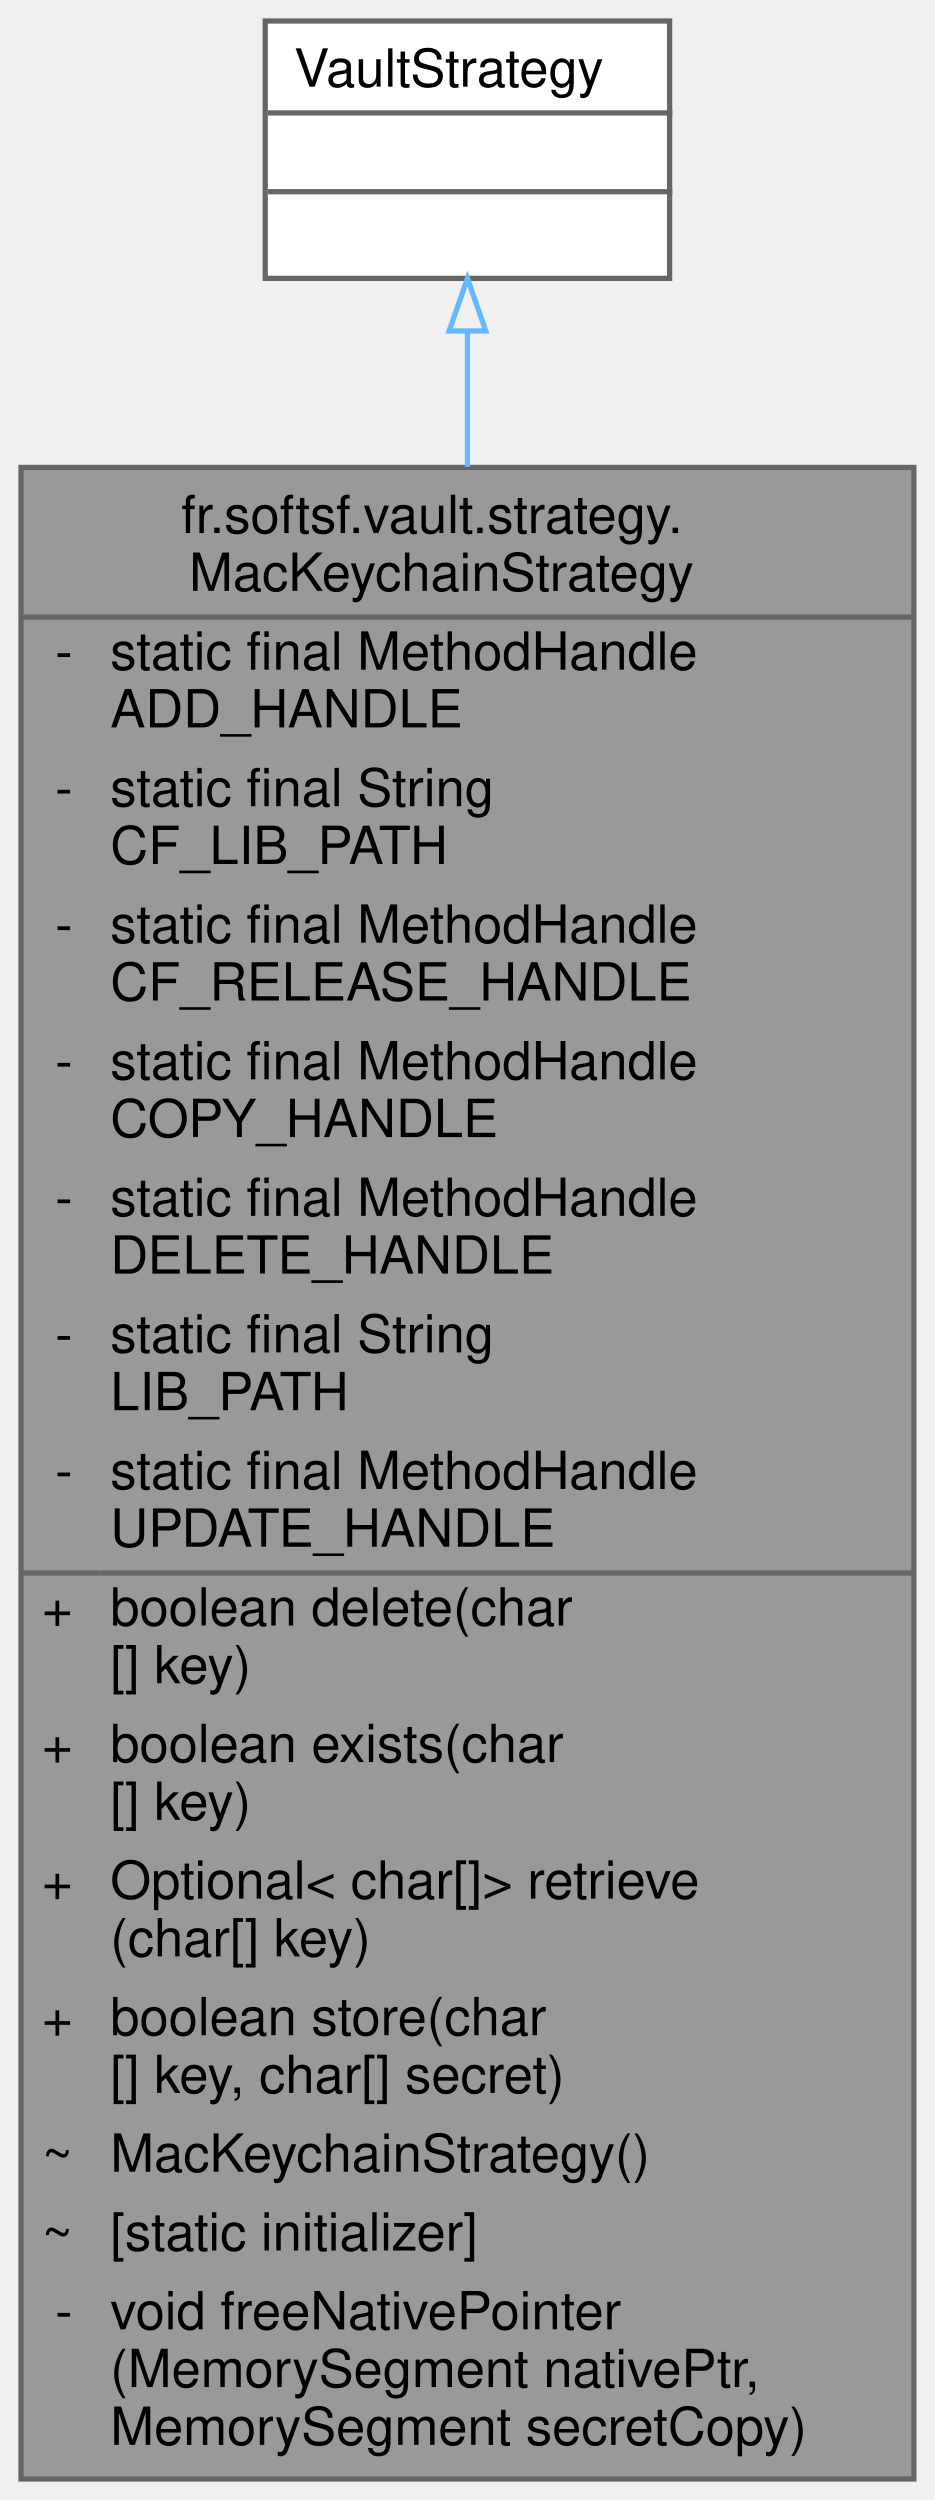
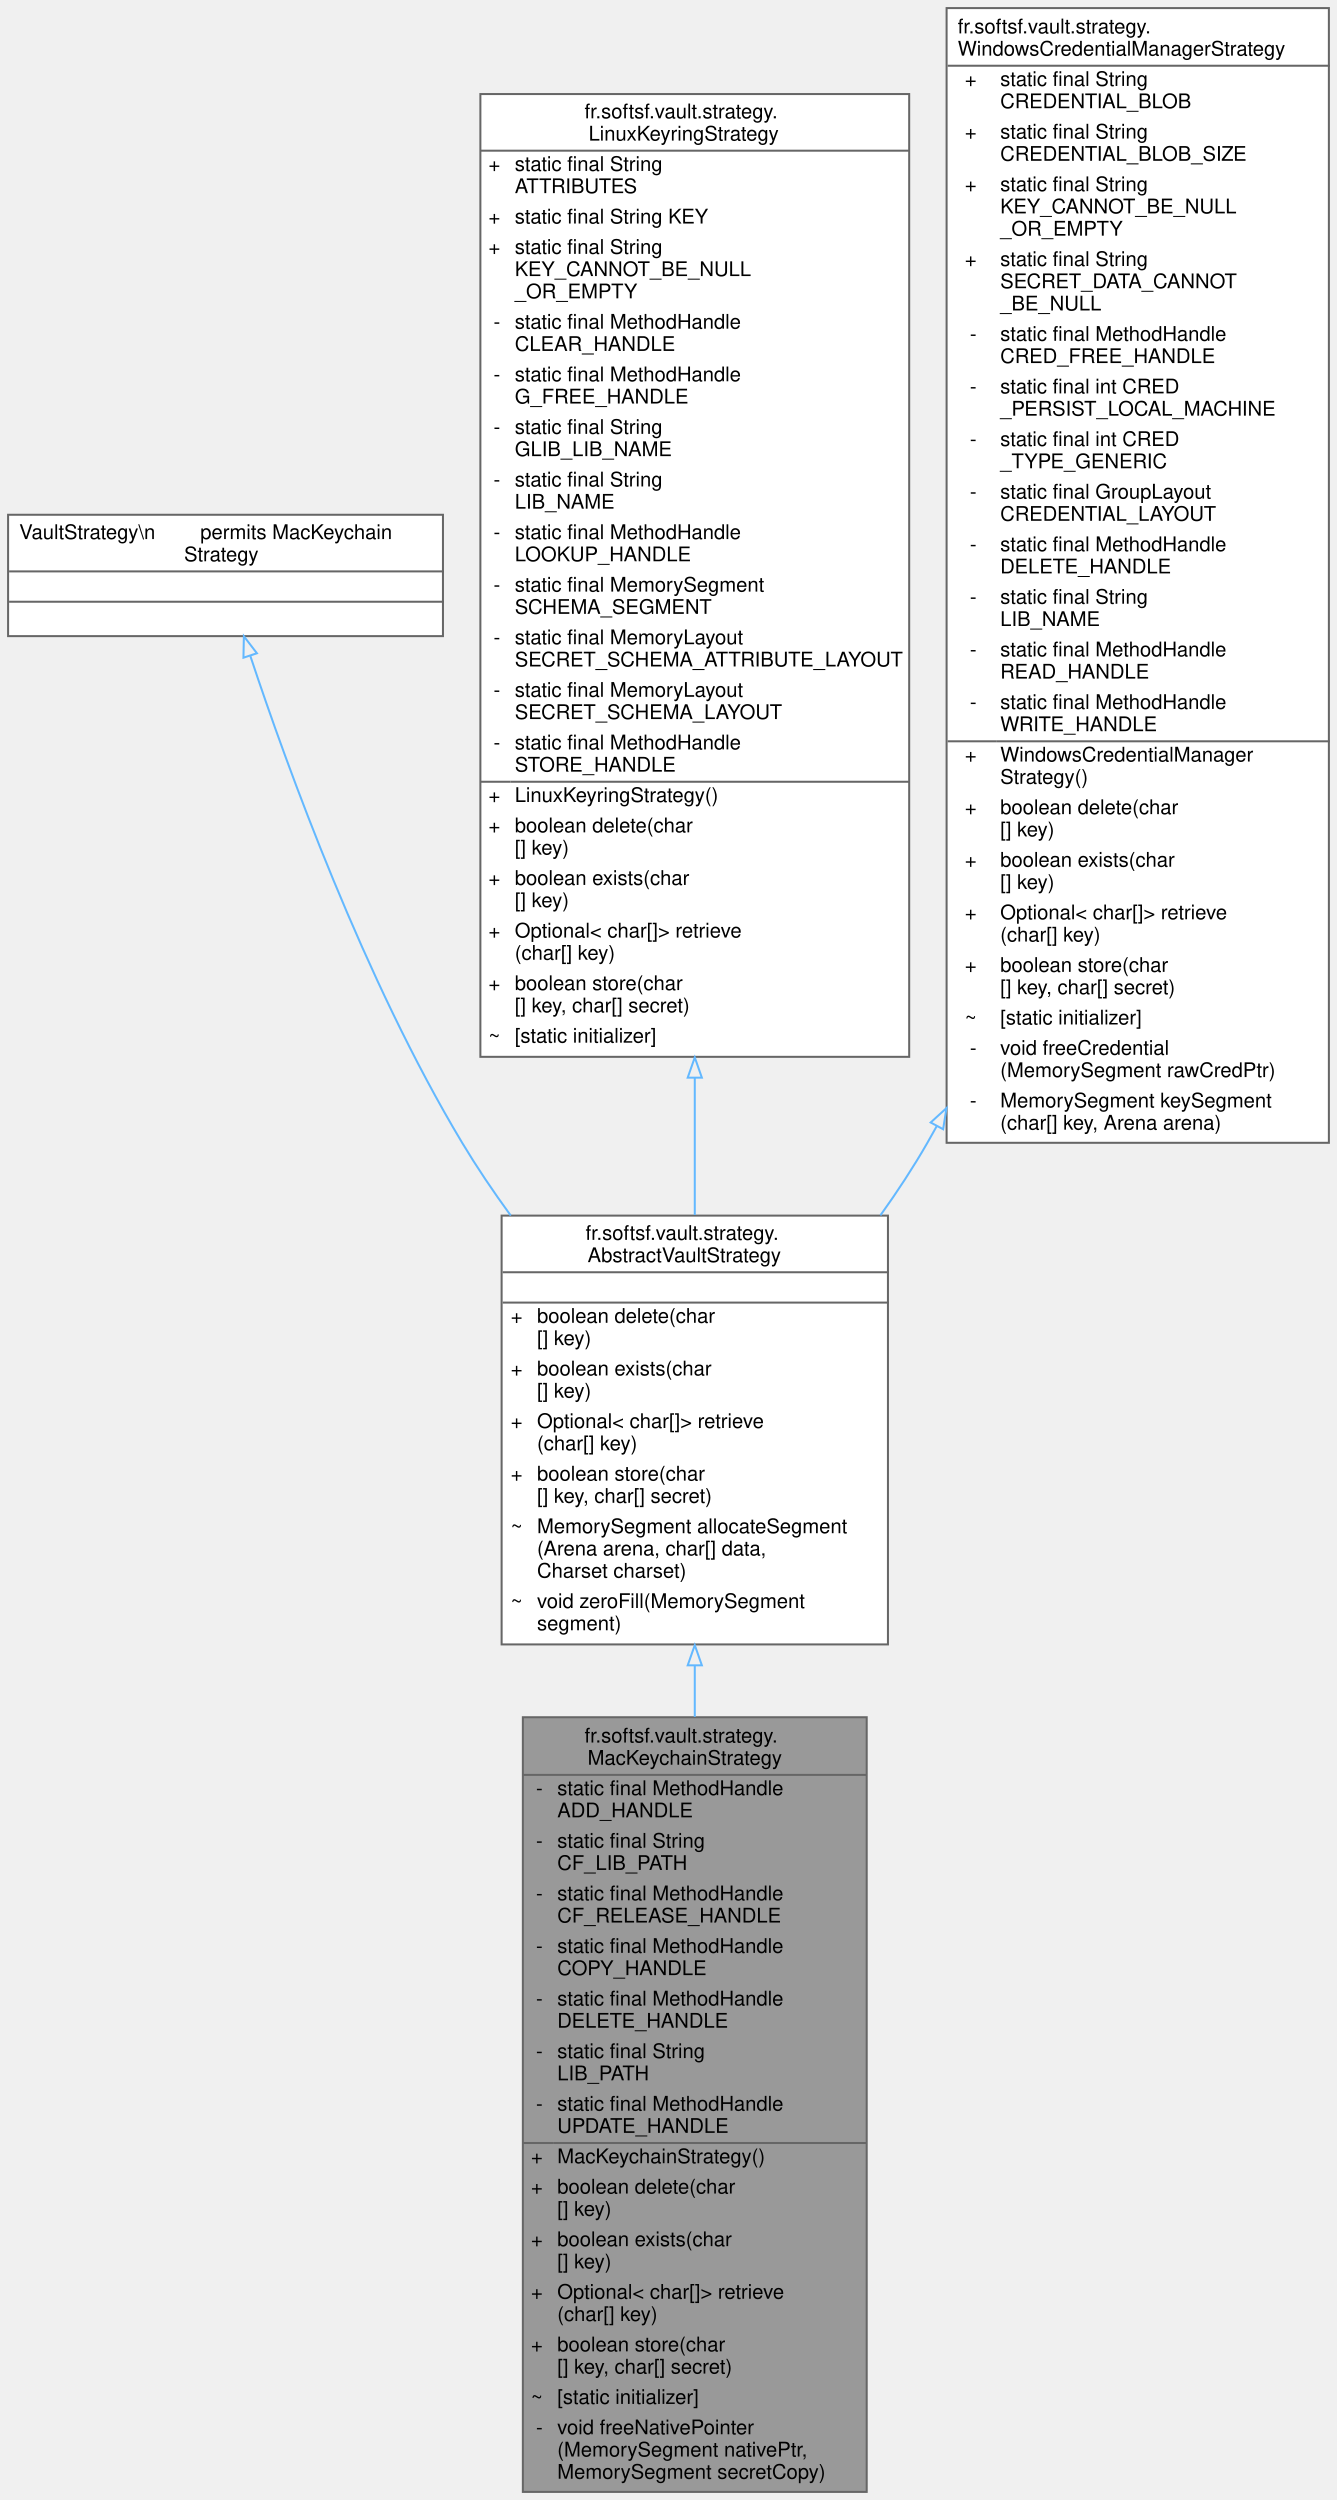
- <svg xmlns="http://www.w3.org/2000/svg" xmlns:xlink="http://www.w3.org/1999/xlink" width="178pt" height="476pt" viewBox="0.00 0.00 178.00 476.00">
-   <g id="graph0" class="graph" transform="scale(1 1) rotate(0) translate(4 472)">
+ <svg xmlns="http://www.w3.org/2000/svg" xmlns:xlink="http://www.w3.org/1999/xlink" width="661pt" height="1236pt" viewBox="0.00 0.00 661.00 1236.00">
+   <g id="graph0" class="graph" transform="scale(1 1) rotate(0) translate(4 1232)">
    <g id="Node000001" class="node">
      <g id="a_Node000001">
        <a xlink:title="macOS Keychain implementation of the VaultStrategy interface utilizing the FFM API with proper memory...">
-           <polygon fill="#999999" stroke="transparent" points="170,-383 0,-383 0,0 170,0 170,-383" />
-           <text text-anchor="start" x="30.5" y="-370.5" font-family="Helvetica,sans-Serif" font-size="10.00">fr.softsf.vault.strategy.</text>
-           <text text-anchor="start" x="32" y="-359.5" font-family="Helvetica,sans-Serif" font-size="10.00">MacKeychainStrategy</text>
-           <text text-anchor="start" x="6.5" y="-344.5" font-family="Helvetica,sans-Serif" font-size="10.00">-</text>
-           <text text-anchor="start" x="17" y="-344.5" font-family="Helvetica,sans-Serif" font-size="10.00">static final MethodHandle</text>
-           <text text-anchor="start" x="17" y="-333.5" font-family="Helvetica,sans-Serif" font-size="10.00"> ADD_HANDLE</text>
-           <text text-anchor="start" x="6.5" y="-318.5" font-family="Helvetica,sans-Serif" font-size="10.00">-</text>
-           <text text-anchor="start" x="17" y="-318.5" font-family="Helvetica,sans-Serif" font-size="10.00">static final String</text>
-           <text text-anchor="start" x="17" y="-307.5" font-family="Helvetica,sans-Serif" font-size="10.00"> CF_LIB_PATH</text>
-           <text text-anchor="start" x="6.5" y="-292.5" font-family="Helvetica,sans-Serif" font-size="10.00">-</text>
-           <text text-anchor="start" x="17" y="-292.5" font-family="Helvetica,sans-Serif" font-size="10.00">static final MethodHandle</text>
-           <text text-anchor="start" x="17" y="-281.5" font-family="Helvetica,sans-Serif" font-size="10.00"> CF_RELEASE_HANDLE</text>
-           <text text-anchor="start" x="6.5" y="-266.5" font-family="Helvetica,sans-Serif" font-size="10.00">-</text>
-           <text text-anchor="start" x="17" y="-266.5" font-family="Helvetica,sans-Serif" font-size="10.00">static final MethodHandle</text>
-           <text text-anchor="start" x="17" y="-255.5" font-family="Helvetica,sans-Serif" font-size="10.00"> COPY_HANDLE</text>
-           <text text-anchor="start" x="6.5" y="-240.5" font-family="Helvetica,sans-Serif" font-size="10.00">-</text>
-           <text text-anchor="start" x="17" y="-240.5" font-family="Helvetica,sans-Serif" font-size="10.00">static final MethodHandle</text>
-           <text text-anchor="start" x="17" y="-229.5" font-family="Helvetica,sans-Serif" font-size="10.00"> DELETE_HANDLE</text>
-           <text text-anchor="start" x="6.5" y="-214.5" font-family="Helvetica,sans-Serif" font-size="10.00">-</text>
-           <text text-anchor="start" x="17" y="-214.5" font-family="Helvetica,sans-Serif" font-size="10.00">static final String</text>
-           <text text-anchor="start" x="17" y="-203.5" font-family="Helvetica,sans-Serif" font-size="10.00"> LIB_PATH</text>
-           <text text-anchor="start" x="6.5" y="-188.5" font-family="Helvetica,sans-Serif" font-size="10.00">-</text>
-           <text text-anchor="start" x="17" y="-188.5" font-family="Helvetica,sans-Serif" font-size="10.00">static final MethodHandle</text>
-           <text text-anchor="start" x="17" y="-177.5" font-family="Helvetica,sans-Serif" font-size="10.00"> UPDATE_HANDLE</text>
-           <text text-anchor="start" x="4" y="-162.5" font-family="Helvetica,sans-Serif" font-size="10.00">+</text>
-           <text text-anchor="start" x="17" y="-162.5" font-family="Helvetica,sans-Serif" font-size="10.00">boolean delete(char</text>
-           <text text-anchor="start" x="17" y="-151.5" font-family="Helvetica,sans-Serif" font-size="10.00">[] key)</text>
-           <text text-anchor="start" x="4" y="-136.5" font-family="Helvetica,sans-Serif" font-size="10.00">+</text>
-           <text text-anchor="start" x="17" y="-136.5" font-family="Helvetica,sans-Serif" font-size="10.00">boolean exists(char</text>
-           <text text-anchor="start" x="17" y="-125.5" font-family="Helvetica,sans-Serif" font-size="10.00">[] key)</text>
-           <text text-anchor="start" x="4" y="-110.5" font-family="Helvetica,sans-Serif" font-size="10.00">+</text>
-           <text text-anchor="start" x="17" y="-110.5" font-family="Helvetica,sans-Serif" font-size="10.00">Optional&lt; char[]&gt; retrieve</text>
-           <text text-anchor="start" x="17" y="-99.5" font-family="Helvetica,sans-Serif" font-size="10.00">(char[] key)</text>
-           <text text-anchor="start" x="4" y="-84.5" font-family="Helvetica,sans-Serif" font-size="10.00">+</text>
-           <text text-anchor="start" x="17" y="-84.5" font-family="Helvetica,sans-Serif" font-size="10.00">boolean store(char</text>
-           <text text-anchor="start" x="17" y="-73.5" font-family="Helvetica,sans-Serif" font-size="10.00">[] key, char[] secret)</text>
-           <text text-anchor="start" x="4" y="-58.5" font-family="Helvetica,sans-Serif" font-size="10.00">~</text>
-           <text text-anchor="start" x="17" y="-58.5" font-family="Helvetica,sans-Serif" font-size="10.00">MacKeychainStrategy()</text>
-           <text text-anchor="start" x="4" y="-43.5" font-family="Helvetica,sans-Serif" font-size="10.00">~</text>
-           <text text-anchor="start" x="17" y="-43.5" font-family="Helvetica,sans-Serif" font-size="10.00">[static initializer]</text>
-           <text text-anchor="start" x="6.5" y="-28.5" font-family="Helvetica,sans-Serif" font-size="10.00">-</text>
-           <text text-anchor="start" x="17" y="-28.5" font-family="Helvetica,sans-Serif" font-size="10.00">void freeNativePointer</text>
-           <text text-anchor="start" x="17" y="-17.5" font-family="Helvetica,sans-Serif" font-size="10.00">(MemorySegment nativePtr,</text>
-           <text text-anchor="start" x="17" y="-6.5" font-family="Helvetica,sans-Serif" font-size="10.00"> MemorySegment secretCopy)</text>
-           <polygon fill="#666666" stroke="#666666" points="0,-354.5 0,-354.5 170,-354.5 170,-354.5 0,-354.5" />
-           <polygon fill="#666666" stroke="#666666" points="0,-172.5 0,-172.5 15,-172.5 15,-172.5 0,-172.5" />
-           <polygon fill="#666666" stroke="#666666" points="15,-172.5 15,-172.5 170,-172.5 170,-172.5 15,-172.5" />
-           <polygon fill="none" stroke="#666666" points="0,0 0,-383 170,-383 170,0 0,0" />
+           <polygon fill="#999999" stroke="transparent" points="424.5,-383 254.5,-383 254.5,0 424.5,0 424.5,-383" />
+           <text text-anchor="start" x="285" y="-370.5" font-family="Helvetica,sans-Serif" font-size="10.00">fr.softsf.vault.strategy.</text>
+           <text text-anchor="start" x="286.5" y="-359.5" font-family="Helvetica,sans-Serif" font-size="10.00">MacKeychainStrategy</text>
+           <text text-anchor="start" x="261" y="-344.5" font-family="Helvetica,sans-Serif" font-size="10.00">-</text>
+           <text text-anchor="start" x="271.5" y="-344.5" font-family="Helvetica,sans-Serif" font-size="10.00">static final MethodHandle</text>
+           <text text-anchor="start" x="271.5" y="-333.5" font-family="Helvetica,sans-Serif" font-size="10.00"> ADD_HANDLE</text>
+           <text text-anchor="start" x="261" y="-318.5" font-family="Helvetica,sans-Serif" font-size="10.00">-</text>
+           <text text-anchor="start" x="271.5" y="-318.5" font-family="Helvetica,sans-Serif" font-size="10.00">static final String</text>
+           <text text-anchor="start" x="271.5" y="-307.5" font-family="Helvetica,sans-Serif" font-size="10.00"> CF_LIB_PATH</text>
+           <text text-anchor="start" x="261" y="-292.5" font-family="Helvetica,sans-Serif" font-size="10.00">-</text>
+           <text text-anchor="start" x="271.5" y="-292.5" font-family="Helvetica,sans-Serif" font-size="10.00">static final MethodHandle</text>
+           <text text-anchor="start" x="271.5" y="-281.5" font-family="Helvetica,sans-Serif" font-size="10.00"> CF_RELEASE_HANDLE</text>
+           <text text-anchor="start" x="261" y="-266.5" font-family="Helvetica,sans-Serif" font-size="10.00">-</text>
+           <text text-anchor="start" x="271.5" y="-266.5" font-family="Helvetica,sans-Serif" font-size="10.00">static final MethodHandle</text>
+           <text text-anchor="start" x="271.5" y="-255.5" font-family="Helvetica,sans-Serif" font-size="10.00"> COPY_HANDLE</text>
+           <text text-anchor="start" x="261" y="-240.5" font-family="Helvetica,sans-Serif" font-size="10.00">-</text>
+           <text text-anchor="start" x="271.5" y="-240.5" font-family="Helvetica,sans-Serif" font-size="10.00">static final MethodHandle</text>
+           <text text-anchor="start" x="271.5" y="-229.5" font-family="Helvetica,sans-Serif" font-size="10.00"> DELETE_HANDLE</text>
+           <text text-anchor="start" x="261" y="-214.5" font-family="Helvetica,sans-Serif" font-size="10.00">-</text>
+           <text text-anchor="start" x="271.5" y="-214.5" font-family="Helvetica,sans-Serif" font-size="10.00">static final String</text>
+           <text text-anchor="start" x="271.5" y="-203.5" font-family="Helvetica,sans-Serif" font-size="10.00"> LIB_PATH</text>
+           <text text-anchor="start" x="261" y="-188.5" font-family="Helvetica,sans-Serif" font-size="10.00">-</text>
+           <text text-anchor="start" x="271.5" y="-188.5" font-family="Helvetica,sans-Serif" font-size="10.00">static final MethodHandle</text>
+           <text text-anchor="start" x="271.5" y="-177.5" font-family="Helvetica,sans-Serif" font-size="10.00"> UPDATE_HANDLE</text>
+           <text text-anchor="start" x="258.5" y="-162.5" font-family="Helvetica,sans-Serif" font-size="10.00">+</text>
+           <text text-anchor="start" x="271.5" y="-162.5" font-family="Helvetica,sans-Serif" font-size="10.00">MacKeychainStrategy()</text>
+           <text text-anchor="start" x="258.5" y="-147.5" font-family="Helvetica,sans-Serif" font-size="10.00">+</text>
+           <text text-anchor="start" x="271.5" y="-147.5" font-family="Helvetica,sans-Serif" font-size="10.00">boolean delete(char</text>
+           <text text-anchor="start" x="271.5" y="-136.5" font-family="Helvetica,sans-Serif" font-size="10.00">[] key)</text>
+           <text text-anchor="start" x="258.5" y="-121.5" font-family="Helvetica,sans-Serif" font-size="10.00">+</text>
+           <text text-anchor="start" x="271.5" y="-121.5" font-family="Helvetica,sans-Serif" font-size="10.00">boolean exists(char</text>
+           <text text-anchor="start" x="271.5" y="-110.5" font-family="Helvetica,sans-Serif" font-size="10.00">[] key)</text>
+           <text text-anchor="start" x="258.5" y="-95.5" font-family="Helvetica,sans-Serif" font-size="10.00">+</text>
+           <text text-anchor="start" x="271.5" y="-95.5" font-family="Helvetica,sans-Serif" font-size="10.00">Optional&lt; char[]&gt; retrieve</text>
+           <text text-anchor="start" x="271.5" y="-84.5" font-family="Helvetica,sans-Serif" font-size="10.00">(char[] key)</text>
+           <text text-anchor="start" x="258.5" y="-69.5" font-family="Helvetica,sans-Serif" font-size="10.00">+</text>
+           <text text-anchor="start" x="271.5" y="-69.5" font-family="Helvetica,sans-Serif" font-size="10.00">boolean store(char</text>
+           <text text-anchor="start" x="271.5" y="-58.5" font-family="Helvetica,sans-Serif" font-size="10.00">[] key, char[] secret)</text>
+           <text text-anchor="start" x="258.5" y="-43.5" font-family="Helvetica,sans-Serif" font-size="10.00">~</text>
+           <text text-anchor="start" x="271.5" y="-43.5" font-family="Helvetica,sans-Serif" font-size="10.00">[static initializer]</text>
+           <text text-anchor="start" x="261" y="-28.5" font-family="Helvetica,sans-Serif" font-size="10.00">-</text>
+           <text text-anchor="start" x="271.5" y="-28.5" font-family="Helvetica,sans-Serif" font-size="10.00">void freeNativePointer</text>
+           <text text-anchor="start" x="271.5" y="-17.5" font-family="Helvetica,sans-Serif" font-size="10.00">(MemorySegment nativePtr,</text>
+           <text text-anchor="start" x="271.5" y="-6.5" font-family="Helvetica,sans-Serif" font-size="10.00"> MemorySegment secretCopy)</text>
+           <polygon fill="#666666" stroke="#666666" points="254.5,-354.5 254.5,-354.5 424.5,-354.5 424.5,-354.5 254.5,-354.5" />
+           <polygon fill="#666666" stroke="#666666" points="254.5,-172.5 254.5,-172.5 269.5,-172.5 269.5,-172.5 254.5,-172.5" />
+           <polygon fill="#666666" stroke="#666666" points="269.5,-172.5 269.5,-172.5 424.5,-172.5 424.5,-172.5 269.5,-172.5" />
+           <polygon fill="none" stroke="#666666" points="254.5,0 254.5,-383 424.5,-383 424.5,0 254.5,0" />
        </a>
      </g>
    </g>
    <g id="Node000002" class="node">
      <g id="a_Node000002">
-         <a xlink:title=" ">
-           <polygon fill="white" stroke="transparent" points="123.5,-468 46.5,-468 46.5,-419 123.5,-419 123.5,-468" />
-           <text text-anchor="start" x="52" y="-455.5" font-family="Helvetica,sans-Serif" font-size="10.00">VaultStrategy</text>
-           <text text-anchor="start" x="83.5" y="-440.5" font-family="Helvetica,sans-Serif" font-size="10.00"> </text>
-           <text text-anchor="start" x="83.5" y="-425.5" font-family="Helvetica,sans-Serif" font-size="10.00"> </text>
-           <polygon fill="#666666" stroke="#666666" points="47,-450.5 47,-450.5 124,-450.5 124,-450.5 47,-450.5" />
-           <polygon fill="#666666" stroke="#666666" points="47,-435.5 47,-435.5 124,-435.5 124,-435.5 47,-435.5" />
-           <polygon fill="none" stroke="#666666" points="46.5,-419 46.5,-468 123.5,-468 123.5,-419 46.5,-419" />
+         <a xlink:href="classfr_1_1softsf_1_1vault_1_1strategy_1_1AbstractVaultStrategy.html" target="_top" xlink:title="Sealed polymorphic strategy interface defining OS-native credential store contracts using character a...">
+           <polygon fill="white" stroke="transparent" points="435,-631 244,-631 244,-419 435,-419 435,-631" />
+           <text text-anchor="start" x="285.5" y="-619" font-family="Helvetica,sans-Serif" font-size="10.00">fr.softsf.vault.strategy.</text>
+           <text text-anchor="start" x="286.5" y="-608" font-family="Helvetica,sans-Serif" font-size="10.00">AbstractVaultStrategy</text>
+           <text text-anchor="start" x="338" y="-593" font-family="Helvetica,sans-Serif" font-size="10.00"> </text>
+           <text text-anchor="start" x="248.5" y="-578" font-family="Helvetica,sans-Serif" font-size="10.00">+</text>
+           <text text-anchor="start" x="261.5" y="-578" font-family="Helvetica,sans-Serif" font-size="10.00">boolean delete(char</text>
+           <text text-anchor="start" x="261.5" y="-567" font-family="Helvetica,sans-Serif" font-size="10.00">[] key)</text>
+           <text text-anchor="start" x="248.5" y="-552" font-family="Helvetica,sans-Serif" font-size="10.00">+</text>
+           <text text-anchor="start" x="261.5" y="-552" font-family="Helvetica,sans-Serif" font-size="10.00">boolean exists(char</text>
+           <text text-anchor="start" x="261.5" y="-541" font-family="Helvetica,sans-Serif" font-size="10.00">[] key)</text>
+           <text text-anchor="start" x="248.5" y="-526" font-family="Helvetica,sans-Serif" font-size="10.00">+</text>
+           <text text-anchor="start" x="261.5" y="-526" font-family="Helvetica,sans-Serif" font-size="10.00">Optional&lt; char[]&gt; retrieve</text>
+           <text text-anchor="start" x="261.5" y="-515" font-family="Helvetica,sans-Serif" font-size="10.00">(char[] key)</text>
+           <text text-anchor="start" x="248.5" y="-500" font-family="Helvetica,sans-Serif" font-size="10.00">+</text>
+           <text text-anchor="start" x="261.5" y="-500" font-family="Helvetica,sans-Serif" font-size="10.00">boolean store(char</text>
+           <text text-anchor="start" x="261.5" y="-489" font-family="Helvetica,sans-Serif" font-size="10.00">[] key, char[] secret)</text>
+           <text text-anchor="start" x="248.5" y="-474" font-family="Helvetica,sans-Serif" font-size="10.00">~</text>
+           <text text-anchor="start" x="261.5" y="-474" font-family="Helvetica,sans-Serif" font-size="10.00">MemorySegment allocateSegment</text>
+           <text text-anchor="start" x="261.5" y="-463" font-family="Helvetica,sans-Serif" font-size="10.00">(Arena arena, char[] data,</text>
+           <text text-anchor="start" x="261.5" y="-452" font-family="Helvetica,sans-Serif" font-size="10.00"> Charset charset)</text>
+           <text text-anchor="start" x="248.5" y="-437" font-family="Helvetica,sans-Serif" font-size="10.00">~</text>
+           <text text-anchor="start" x="261.5" y="-437" font-family="Helvetica,sans-Serif" font-size="10.00">void zeroFill(MemorySegment</text>
+           <text text-anchor="start" x="261.5" y="-426" font-family="Helvetica,sans-Serif" font-size="10.00"> segment)</text>
+           <polygon fill="#666666" stroke="#666666" points="244.5,-603 244.5,-603 435.5,-603 435.5,-603 244.5,-603" />
+           <polygon fill="#666666" stroke="#666666" points="244.5,-588 244.5,-588 435.5,-588 435.5,-588 244.5,-588" />
+           <polygon fill="none" stroke="#666666" points="244,-419 244,-631 435,-631 435,-419 244,-419" />
        </a>
      </g>
    </g>
    <g id="edge1_Node000001_Node000002" class="edge">
      <g id="a_edge1_Node000001_Node000002">
        <a xlink:title=" ">
-           <path fill="none" stroke="#63b8ff" d="M85,-408.84C85,-401.16 85,-392.47 85,-383.1" />
-           <polygon fill="none" stroke="#63b8ff" points="81.5,-408.98 85,-418.98 88.5,-408.98 81.5,-408.98" />
+           <path fill="none" stroke="#63b8ff" d="M339.5,-408.6C339.5,-400.28 339.5,-391.77 339.5,-383.17" />
+           <polygon fill="none" stroke="#63b8ff" points="336,-408.66 339.5,-418.66 343,-408.66 336,-408.66" />
+         </a>
+       </g>
+     </g>
+     <g id="Node000003" class="node">
+       <g id="a_Node000003">
+         <a xlink:title=" ">
+           <polygon fill="white" stroke="transparent" points="215,-977.5 0,-977.5 0,-917.5 215,-917.5 215,-977.5" />
+           <text text-anchor="start" x="5.5" y="-965.5" font-family="Helvetica,sans-Serif" font-size="10.00">VaultStrategy\n        permits MacKeychain</text>
+           <text text-anchor="start" x="87" y="-954.5" font-family="Helvetica,sans-Serif" font-size="10.00">Strategy</text>
+           <text text-anchor="start" x="106" y="-939.5" font-family="Helvetica,sans-Serif" font-size="10.00"> </text>
+           <text text-anchor="start" x="106" y="-924.5" font-family="Helvetica,sans-Serif" font-size="10.00"> </text>
+           <polygon fill="#666666" stroke="#666666" points="0.5,-949.5 0.5,-949.5 215.5,-949.5 215.5,-949.5 0.5,-949.5" />
+           <polygon fill="#666666" stroke="#666666" points="0.5,-934.5 0.5,-934.5 215.5,-934.5 215.5,-934.5 0.5,-934.5" />
+           <polygon fill="none" stroke="#666666" points="0,-917.5 0,-977.5 215,-977.5 215,-917.5 0,-917.5" />
+         </a>
+       </g>
+     </g>
+     <g id="edge2_Node000002_Node000003" class="edge">
+       <g id="a_edge2_Node000002_Node000003">
+         <a xlink:title=" ">
+           <path fill="none" stroke="#63b8ff" d="M119.78,-907.64C138.22,-852.07 176.1,-747.69 224.5,-667 231.73,-654.95 239.92,-642.82 248.52,-631.02" />
+           <polygon fill="none" stroke="#63b8ff" points="116.36,-906.84 116.57,-917.44 123.01,-909.03 116.36,-906.84" />
+         </a>
+       </g>
+     </g>
+     <g id="Node000004" class="node">
+       <g id="a_Node000004">
+         <a xlink:href="classfr_1_1softsf_1_1vault_1_1strategy_1_1LinuxKeyringStrategy.html" target="_top" xlink:title="Linux Keyring implementation of the VaultStrategy interface utilizing the FFM API with proper memory ...">
+           <polygon fill="white" stroke="transparent" points="445.5,-1185.5 233.5,-1185.5 233.5,-709.5 445.5,-709.5 445.5,-1185.5" />
+           <text text-anchor="start" x="285" y="-1173.5" font-family="Helvetica,sans-Serif" font-size="10.00">fr.softsf.vault.strategy.</text>
+           <text text-anchor="start" x="287" y="-1162.5" font-family="Helvetica,sans-Serif" font-size="10.00">LinuxKeyringStrategy</text>
+           <text text-anchor="start" x="237.5" y="-1147.5" font-family="Helvetica,sans-Serif" font-size="10.00">+</text>
+           <text text-anchor="start" x="250.5" y="-1147.5" font-family="Helvetica,sans-Serif" font-size="10.00">static final String</text>
+           <text text-anchor="start" x="250.5" y="-1136.5" font-family="Helvetica,sans-Serif" font-size="10.00"> ATTRIBUTES</text>
+           <text text-anchor="start" x="237.5" y="-1121.5" font-family="Helvetica,sans-Serif" font-size="10.00">+</text>
+           <text text-anchor="start" x="250.5" y="-1121.5" font-family="Helvetica,sans-Serif" font-size="10.00">static final String KEY</text>
+           <text text-anchor="start" x="237.5" y="-1106.5" font-family="Helvetica,sans-Serif" font-size="10.00">+</text>
+           <text text-anchor="start" x="250.5" y="-1106.5" font-family="Helvetica,sans-Serif" font-size="10.00">static final String</text>
+           <text text-anchor="start" x="250.5" y="-1095.5" font-family="Helvetica,sans-Serif" font-size="10.00"> KEY_CANNOT_BE_NULL</text>
+           <text text-anchor="start" x="250.5" y="-1084.5" font-family="Helvetica,sans-Serif" font-size="10.00">_OR_EMPTY</text>
+           <text text-anchor="start" x="240" y="-1069.5" font-family="Helvetica,sans-Serif" font-size="10.00">-</text>
+           <text text-anchor="start" x="250.5" y="-1069.5" font-family="Helvetica,sans-Serif" font-size="10.00">static final MethodHandle</text>
+           <text text-anchor="start" x="250.5" y="-1058.5" font-family="Helvetica,sans-Serif" font-size="10.00"> CLEAR_HANDLE</text>
+           <text text-anchor="start" x="240" y="-1043.5" font-family="Helvetica,sans-Serif" font-size="10.00">-</text>
+           <text text-anchor="start" x="250.5" y="-1043.5" font-family="Helvetica,sans-Serif" font-size="10.00">static final MethodHandle</text>
+           <text text-anchor="start" x="250.5" y="-1032.5" font-family="Helvetica,sans-Serif" font-size="10.00"> G_FREE_HANDLE</text>
+           <text text-anchor="start" x="240" y="-1017.5" font-family="Helvetica,sans-Serif" font-size="10.00">-</text>
+           <text text-anchor="start" x="250.5" y="-1017.5" font-family="Helvetica,sans-Serif" font-size="10.00">static final String</text>
+           <text text-anchor="start" x="250.5" y="-1006.5" font-family="Helvetica,sans-Serif" font-size="10.00"> GLIB_LIB_NAME</text>
+           <text text-anchor="start" x="240" y="-991.5" font-family="Helvetica,sans-Serif" font-size="10.00">-</text>
+           <text text-anchor="start" x="250.5" y="-991.5" font-family="Helvetica,sans-Serif" font-size="10.00">static final String</text>
+           <text text-anchor="start" x="250.5" y="-980.5" font-family="Helvetica,sans-Serif" font-size="10.00"> LIB_NAME</text>
+           <text text-anchor="start" x="240" y="-965.5" font-family="Helvetica,sans-Serif" font-size="10.00">-</text>
+           <text text-anchor="start" x="250.5" y="-965.5" font-family="Helvetica,sans-Serif" font-size="10.00">static final MethodHandle</text>
+           <text text-anchor="start" x="250.5" y="-954.5" font-family="Helvetica,sans-Serif" font-size="10.00"> LOOKUP_HANDLE</text>
+           <text text-anchor="start" x="240" y="-939.5" font-family="Helvetica,sans-Serif" font-size="10.00">-</text>
+           <text text-anchor="start" x="250.5" y="-939.5" font-family="Helvetica,sans-Serif" font-size="10.00">static final MemorySegment</text>
+           <text text-anchor="start" x="250.5" y="-928.5" font-family="Helvetica,sans-Serif" font-size="10.00"> SCHEMA_SEGMENT</text>
+           <text text-anchor="start" x="240" y="-913.5" font-family="Helvetica,sans-Serif" font-size="10.00">-</text>
+           <text text-anchor="start" x="250.5" y="-913.5" font-family="Helvetica,sans-Serif" font-size="10.00">static final MemoryLayout</text>
+           <text text-anchor="start" x="250.5" y="-902.5" font-family="Helvetica,sans-Serif" font-size="10.00"> SECRET_SCHEMA_ATTRIBUTE_LAYOUT</text>
+           <text text-anchor="start" x="240" y="-887.5" font-family="Helvetica,sans-Serif" font-size="10.00">-</text>
+           <text text-anchor="start" x="250.5" y="-887.5" font-family="Helvetica,sans-Serif" font-size="10.00">static final MemoryLayout</text>
+           <text text-anchor="start" x="250.5" y="-876.5" font-family="Helvetica,sans-Serif" font-size="10.00"> SECRET_SCHEMA_LAYOUT</text>
+           <text text-anchor="start" x="240" y="-861.5" font-family="Helvetica,sans-Serif" font-size="10.00">-</text>
+           <text text-anchor="start" x="250.5" y="-861.5" font-family="Helvetica,sans-Serif" font-size="10.00">static final MethodHandle</text>
+           <text text-anchor="start" x="250.5" y="-850.5" font-family="Helvetica,sans-Serif" font-size="10.00"> STORE_HANDLE</text>
+           <text text-anchor="start" x="237.5" y="-835.5" font-family="Helvetica,sans-Serif" font-size="10.00">+</text>
+           <text text-anchor="start" x="250.5" y="-835.5" font-family="Helvetica,sans-Serif" font-size="10.00">LinuxKeyringStrategy()</text>
+           <text text-anchor="start" x="237.5" y="-820.5" font-family="Helvetica,sans-Serif" font-size="10.00">+</text>
+           <text text-anchor="start" x="250.5" y="-820.5" font-family="Helvetica,sans-Serif" font-size="10.00">boolean delete(char</text>
+           <text text-anchor="start" x="250.5" y="-809.5" font-family="Helvetica,sans-Serif" font-size="10.00">[] key)</text>
+           <text text-anchor="start" x="237.5" y="-794.5" font-family="Helvetica,sans-Serif" font-size="10.00">+</text>
+           <text text-anchor="start" x="250.5" y="-794.5" font-family="Helvetica,sans-Serif" font-size="10.00">boolean exists(char</text>
+           <text text-anchor="start" x="250.5" y="-783.5" font-family="Helvetica,sans-Serif" font-size="10.00">[] key)</text>
+           <text text-anchor="start" x="237.5" y="-768.5" font-family="Helvetica,sans-Serif" font-size="10.00">+</text>
+           <text text-anchor="start" x="250.5" y="-768.5" font-family="Helvetica,sans-Serif" font-size="10.00">Optional&lt; char[]&gt; retrieve</text>
+           <text text-anchor="start" x="250.5" y="-757.5" font-family="Helvetica,sans-Serif" font-size="10.00">(char[] key)</text>
+           <text text-anchor="start" x="237.5" y="-742.5" font-family="Helvetica,sans-Serif" font-size="10.00">+</text>
+           <text text-anchor="start" x="250.5" y="-742.5" font-family="Helvetica,sans-Serif" font-size="10.00">boolean store(char</text>
+           <text text-anchor="start" x="250.5" y="-731.5" font-family="Helvetica,sans-Serif" font-size="10.00">[] key, char[] secret)</text>
+           <text text-anchor="start" x="237.5" y="-716.5" font-family="Helvetica,sans-Serif" font-size="10.00">~</text>
+           <text text-anchor="start" x="250.5" y="-716.5" font-family="Helvetica,sans-Serif" font-size="10.00">[static initializer]</text>
+           <polygon fill="#666666" stroke="#666666" points="233.5,-1157.5 233.5,-1157.5 445.5,-1157.5 445.5,-1157.5 233.5,-1157.5" />
+           <polygon fill="#666666" stroke="#666666" points="233.5,-845.5 233.5,-845.5 248.5,-845.5 248.5,-845.5 233.5,-845.5" />
+           <polygon fill="#666666" stroke="#666666" points="248.5,-845.5 248.5,-845.5 445.5,-845.5 445.5,-845.5 248.5,-845.5" />
+           <polygon fill="none" stroke="#666666" points="233.5,-709.5 233.5,-1185.5 445.5,-1185.5 445.5,-709.5 233.5,-709.5" />
+         </a>
+       </g>
+     </g>
+     <g id="edge3_Node000002_Node000004" class="edge">
+       <g id="a_edge3_Node000002_Node000004">
+         <a xlink:title=" ">
+           <path fill="none" stroke="#63b8ff" d="M339.5,-699.05C339.5,-675.41 339.5,-652.42 339.5,-631.32" />
+           <polygon fill="none" stroke="#63b8ff" points="336,-699.21 339.5,-709.21 343,-699.21 336,-699.21" />
+         </a>
+       </g>
+     </g>
+     <g id="Node000005" class="node">
+       <g id="a_Node000005">
+         <a xlink:href="classfr_1_1softsf_1_1vault_1_1strategy_1_1WindowsCredentialManagerStrategy.html" target="_top" xlink:title="Windows Credential Manager implementation of the VaultStrategy interface utilizing the FFM API with p...">
+           <polygon fill="white" stroke="transparent" points="653,-1228 464,-1228 464,-667 653,-667 653,-1228" />
+           <text text-anchor="start" x="469.5" y="-1215.5" font-family="Helvetica,sans-Serif" font-size="10.00">fr.softsf.vault.strategy.</text>
+           <text text-anchor="start" x="469.5" y="-1204.5" font-family="Helvetica,sans-Serif" font-size="10.00">WindowsCredentialManagerStrategy</text>
+           <text text-anchor="start" x="473" y="-1189.5" font-family="Helvetica,sans-Serif" font-size="10.00">+</text>
+           <text text-anchor="start" x="490.5" y="-1189.5" font-family="Helvetica,sans-Serif" font-size="10.00">static final String</text>
+           <text text-anchor="start" x="490.5" y="-1178.5" font-family="Helvetica,sans-Serif" font-size="10.00"> CREDENTIAL_BLOB</text>
+           <text text-anchor="start" x="473" y="-1163.5" font-family="Helvetica,sans-Serif" font-size="10.00">+</text>
+           <text text-anchor="start" x="490.5" y="-1163.5" font-family="Helvetica,sans-Serif" font-size="10.00">static final String</text>
+           <text text-anchor="start" x="490.5" y="-1152.5" font-family="Helvetica,sans-Serif" font-size="10.00"> CREDENTIAL_BLOB_SIZE</text>
+           <text text-anchor="start" x="473" y="-1137.5" font-family="Helvetica,sans-Serif" font-size="10.00">+</text>
+           <text text-anchor="start" x="490.5" y="-1137.5" font-family="Helvetica,sans-Serif" font-size="10.00">static final String</text>
+           <text text-anchor="start" x="490.5" y="-1126.5" font-family="Helvetica,sans-Serif" font-size="10.00"> KEY_CANNOT_BE_NULL</text>
+           <text text-anchor="start" x="490.5" y="-1115.5" font-family="Helvetica,sans-Serif" font-size="10.00">_OR_EMPTY</text>
+           <text text-anchor="start" x="473" y="-1100.5" font-family="Helvetica,sans-Serif" font-size="10.00">+</text>
+           <text text-anchor="start" x="490.5" y="-1100.5" font-family="Helvetica,sans-Serif" font-size="10.00">static final String</text>
+           <text text-anchor="start" x="490.5" y="-1089.5" font-family="Helvetica,sans-Serif" font-size="10.00"> SECRET_DATA_CANNOT</text>
+           <text text-anchor="start" x="490.5" y="-1078.5" font-family="Helvetica,sans-Serif" font-size="10.00">_BE_NULL</text>
+           <text text-anchor="start" x="475.5" y="-1063.5" font-family="Helvetica,sans-Serif" font-size="10.00">-</text>
+           <text text-anchor="start" x="490.5" y="-1063.5" font-family="Helvetica,sans-Serif" font-size="10.00">static final MethodHandle</text>
+           <text text-anchor="start" x="490.5" y="-1052.5" font-family="Helvetica,sans-Serif" font-size="10.00"> CRED_FREE_HANDLE</text>
+           <text text-anchor="start" x="475.5" y="-1037.5" font-family="Helvetica,sans-Serif" font-size="10.00">-</text>
+           <text text-anchor="start" x="490.5" y="-1037.5" font-family="Helvetica,sans-Serif" font-size="10.00">static final int CRED</text>
+           <text text-anchor="start" x="490.5" y="-1026.5" font-family="Helvetica,sans-Serif" font-size="10.00">_PERSIST_LOCAL_MACHINE</text>
+           <text text-anchor="start" x="475.5" y="-1011.5" font-family="Helvetica,sans-Serif" font-size="10.00">-</text>
+           <text text-anchor="start" x="490.5" y="-1011.5" font-family="Helvetica,sans-Serif" font-size="10.00">static final int CRED</text>
+           <text text-anchor="start" x="490.5" y="-1000.5" font-family="Helvetica,sans-Serif" font-size="10.00">_TYPE_GENERIC</text>
+           <text text-anchor="start" x="475.5" y="-985.5" font-family="Helvetica,sans-Serif" font-size="10.00">-</text>
+           <text text-anchor="start" x="490.5" y="-985.5" font-family="Helvetica,sans-Serif" font-size="10.00">static final GroupLayout</text>
+           <text text-anchor="start" x="490.5" y="-974.5" font-family="Helvetica,sans-Serif" font-size="10.00"> CREDENTIAL_LAYOUT</text>
+           <text text-anchor="start" x="475.5" y="-959.5" font-family="Helvetica,sans-Serif" font-size="10.00">-</text>
+           <text text-anchor="start" x="490.5" y="-959.5" font-family="Helvetica,sans-Serif" font-size="10.00">static final MethodHandle</text>
+           <text text-anchor="start" x="490.5" y="-948.5" font-family="Helvetica,sans-Serif" font-size="10.00"> DELETE_HANDLE</text>
+           <text text-anchor="start" x="475.5" y="-933.5" font-family="Helvetica,sans-Serif" font-size="10.00">-</text>
+           <text text-anchor="start" x="490.5" y="-933.5" font-family="Helvetica,sans-Serif" font-size="10.00">static final String</text>
+           <text text-anchor="start" x="490.5" y="-922.5" font-family="Helvetica,sans-Serif" font-size="10.00"> LIB_NAME</text>
+           <text text-anchor="start" x="475.5" y="-907.5" font-family="Helvetica,sans-Serif" font-size="10.00">-</text>
+           <text text-anchor="start" x="490.5" y="-907.5" font-family="Helvetica,sans-Serif" font-size="10.00">static final MethodHandle</text>
+           <text text-anchor="start" x="490.5" y="-896.5" font-family="Helvetica,sans-Serif" font-size="10.00"> READ_HANDLE</text>
+           <text text-anchor="start" x="475.5" y="-881.5" font-family="Helvetica,sans-Serif" font-size="10.00">-</text>
+           <text text-anchor="start" x="490.5" y="-881.5" font-family="Helvetica,sans-Serif" font-size="10.00">static final MethodHandle</text>
+           <text text-anchor="start" x="490.5" y="-870.5" font-family="Helvetica,sans-Serif" font-size="10.00"> WRITE_HANDLE</text>
+           <text text-anchor="start" x="473" y="-855.5" font-family="Helvetica,sans-Serif" font-size="10.00">+</text>
+           <text text-anchor="start" x="490.5" y="-855.5" font-family="Helvetica,sans-Serif" font-size="10.00">WindowsCredentialManager</text>
+           <text text-anchor="start" x="490.5" y="-844.5" font-family="Helvetica,sans-Serif" font-size="10.00">Strategy()</text>
+           <text text-anchor="start" x="473" y="-829.5" font-family="Helvetica,sans-Serif" font-size="10.00">+</text>
+           <text text-anchor="start" x="490.5" y="-829.5" font-family="Helvetica,sans-Serif" font-size="10.00">boolean delete(char</text>
+           <text text-anchor="start" x="490.5" y="-818.5" font-family="Helvetica,sans-Serif" font-size="10.00">[] key)</text>
+           <text text-anchor="start" x="473" y="-803.5" font-family="Helvetica,sans-Serif" font-size="10.00">+</text>
+           <text text-anchor="start" x="490.5" y="-803.5" font-family="Helvetica,sans-Serif" font-size="10.00">boolean exists(char</text>
+           <text text-anchor="start" x="490.5" y="-792.5" font-family="Helvetica,sans-Serif" font-size="10.00">[] key)</text>
+           <text text-anchor="start" x="473" y="-777.5" font-family="Helvetica,sans-Serif" font-size="10.00">+</text>
+           <text text-anchor="start" x="490.5" y="-777.5" font-family="Helvetica,sans-Serif" font-size="10.00">Optional&lt; char[]&gt; retrieve</text>
+           <text text-anchor="start" x="490.5" y="-766.5" font-family="Helvetica,sans-Serif" font-size="10.00">(char[] key)</text>
+           <text text-anchor="start" x="473" y="-751.5" font-family="Helvetica,sans-Serif" font-size="10.00">+</text>
+           <text text-anchor="start" x="490.5" y="-751.5" font-family="Helvetica,sans-Serif" font-size="10.00">boolean store(char</text>
+           <text text-anchor="start" x="490.5" y="-740.5" font-family="Helvetica,sans-Serif" font-size="10.00">[] key, char[] secret)</text>
+           <text text-anchor="start" x="473" y="-725.5" font-family="Helvetica,sans-Serif" font-size="10.00">~</text>
+           <text text-anchor="start" x="490.5" y="-725.5" font-family="Helvetica,sans-Serif" font-size="10.00">[static initializer]</text>
+           <text text-anchor="start" x="475.5" y="-710.5" font-family="Helvetica,sans-Serif" font-size="10.00">-</text>
+           <text text-anchor="start" x="490.5" y="-710.5" font-family="Helvetica,sans-Serif" font-size="10.00">void freeCredential</text>
+           <text text-anchor="start" x="490.5" y="-699.5" font-family="Helvetica,sans-Serif" font-size="10.00">(MemorySegment rawCredPtr)</text>
+           <text text-anchor="start" x="475.5" y="-684.5" font-family="Helvetica,sans-Serif" font-size="10.00">-</text>
+           <text text-anchor="start" x="490.5" y="-684.5" font-family="Helvetica,sans-Serif" font-size="10.00">MemorySegment keySegment</text>
+           <text text-anchor="start" x="490.5" y="-673.5" font-family="Helvetica,sans-Serif" font-size="10.00">(char[] key, Arena arena)</text>
+           <polygon fill="#666666" stroke="#666666" points="464.5,-1199.5 464.5,-1199.5 653.5,-1199.5 653.5,-1199.5 464.5,-1199.5" />
+           <polygon fill="#666666" stroke="#666666" points="464.5,-865.5 464.5,-865.5 488.5,-865.5 488.5,-865.5 464.5,-865.5" />
+           <polygon fill="#666666" stroke="#666666" points="488.5,-865.5 488.5,-865.5 653.5,-865.5 653.5,-865.5 488.5,-865.5" />
+           <polygon fill="none" stroke="#666666" points="464,-667 464,-1228 653,-1228 653,-667 464,-667" />
+         </a>
+       </g>
+     </g>
+     <g id="edge4_Node000002_Node000005" class="edge">
+       <g id="a_edge4_Node000002_Node000005">
+         <a xlink:title=" ">
+           <path fill="none" stroke="#63b8ff" d="M459.13,-675.24C457.6,-672.47 456.06,-669.72 454.5,-667 447.59,-654.94 439.66,-642.86 431.26,-631.12" />
+           <polygon fill="none" stroke="#63b8ff" points="456.12,-677.04 463.95,-684.18 462.28,-673.71 456.12,-677.04" />
        </a>
      </g>
    </g>
  </g>
</svg>
